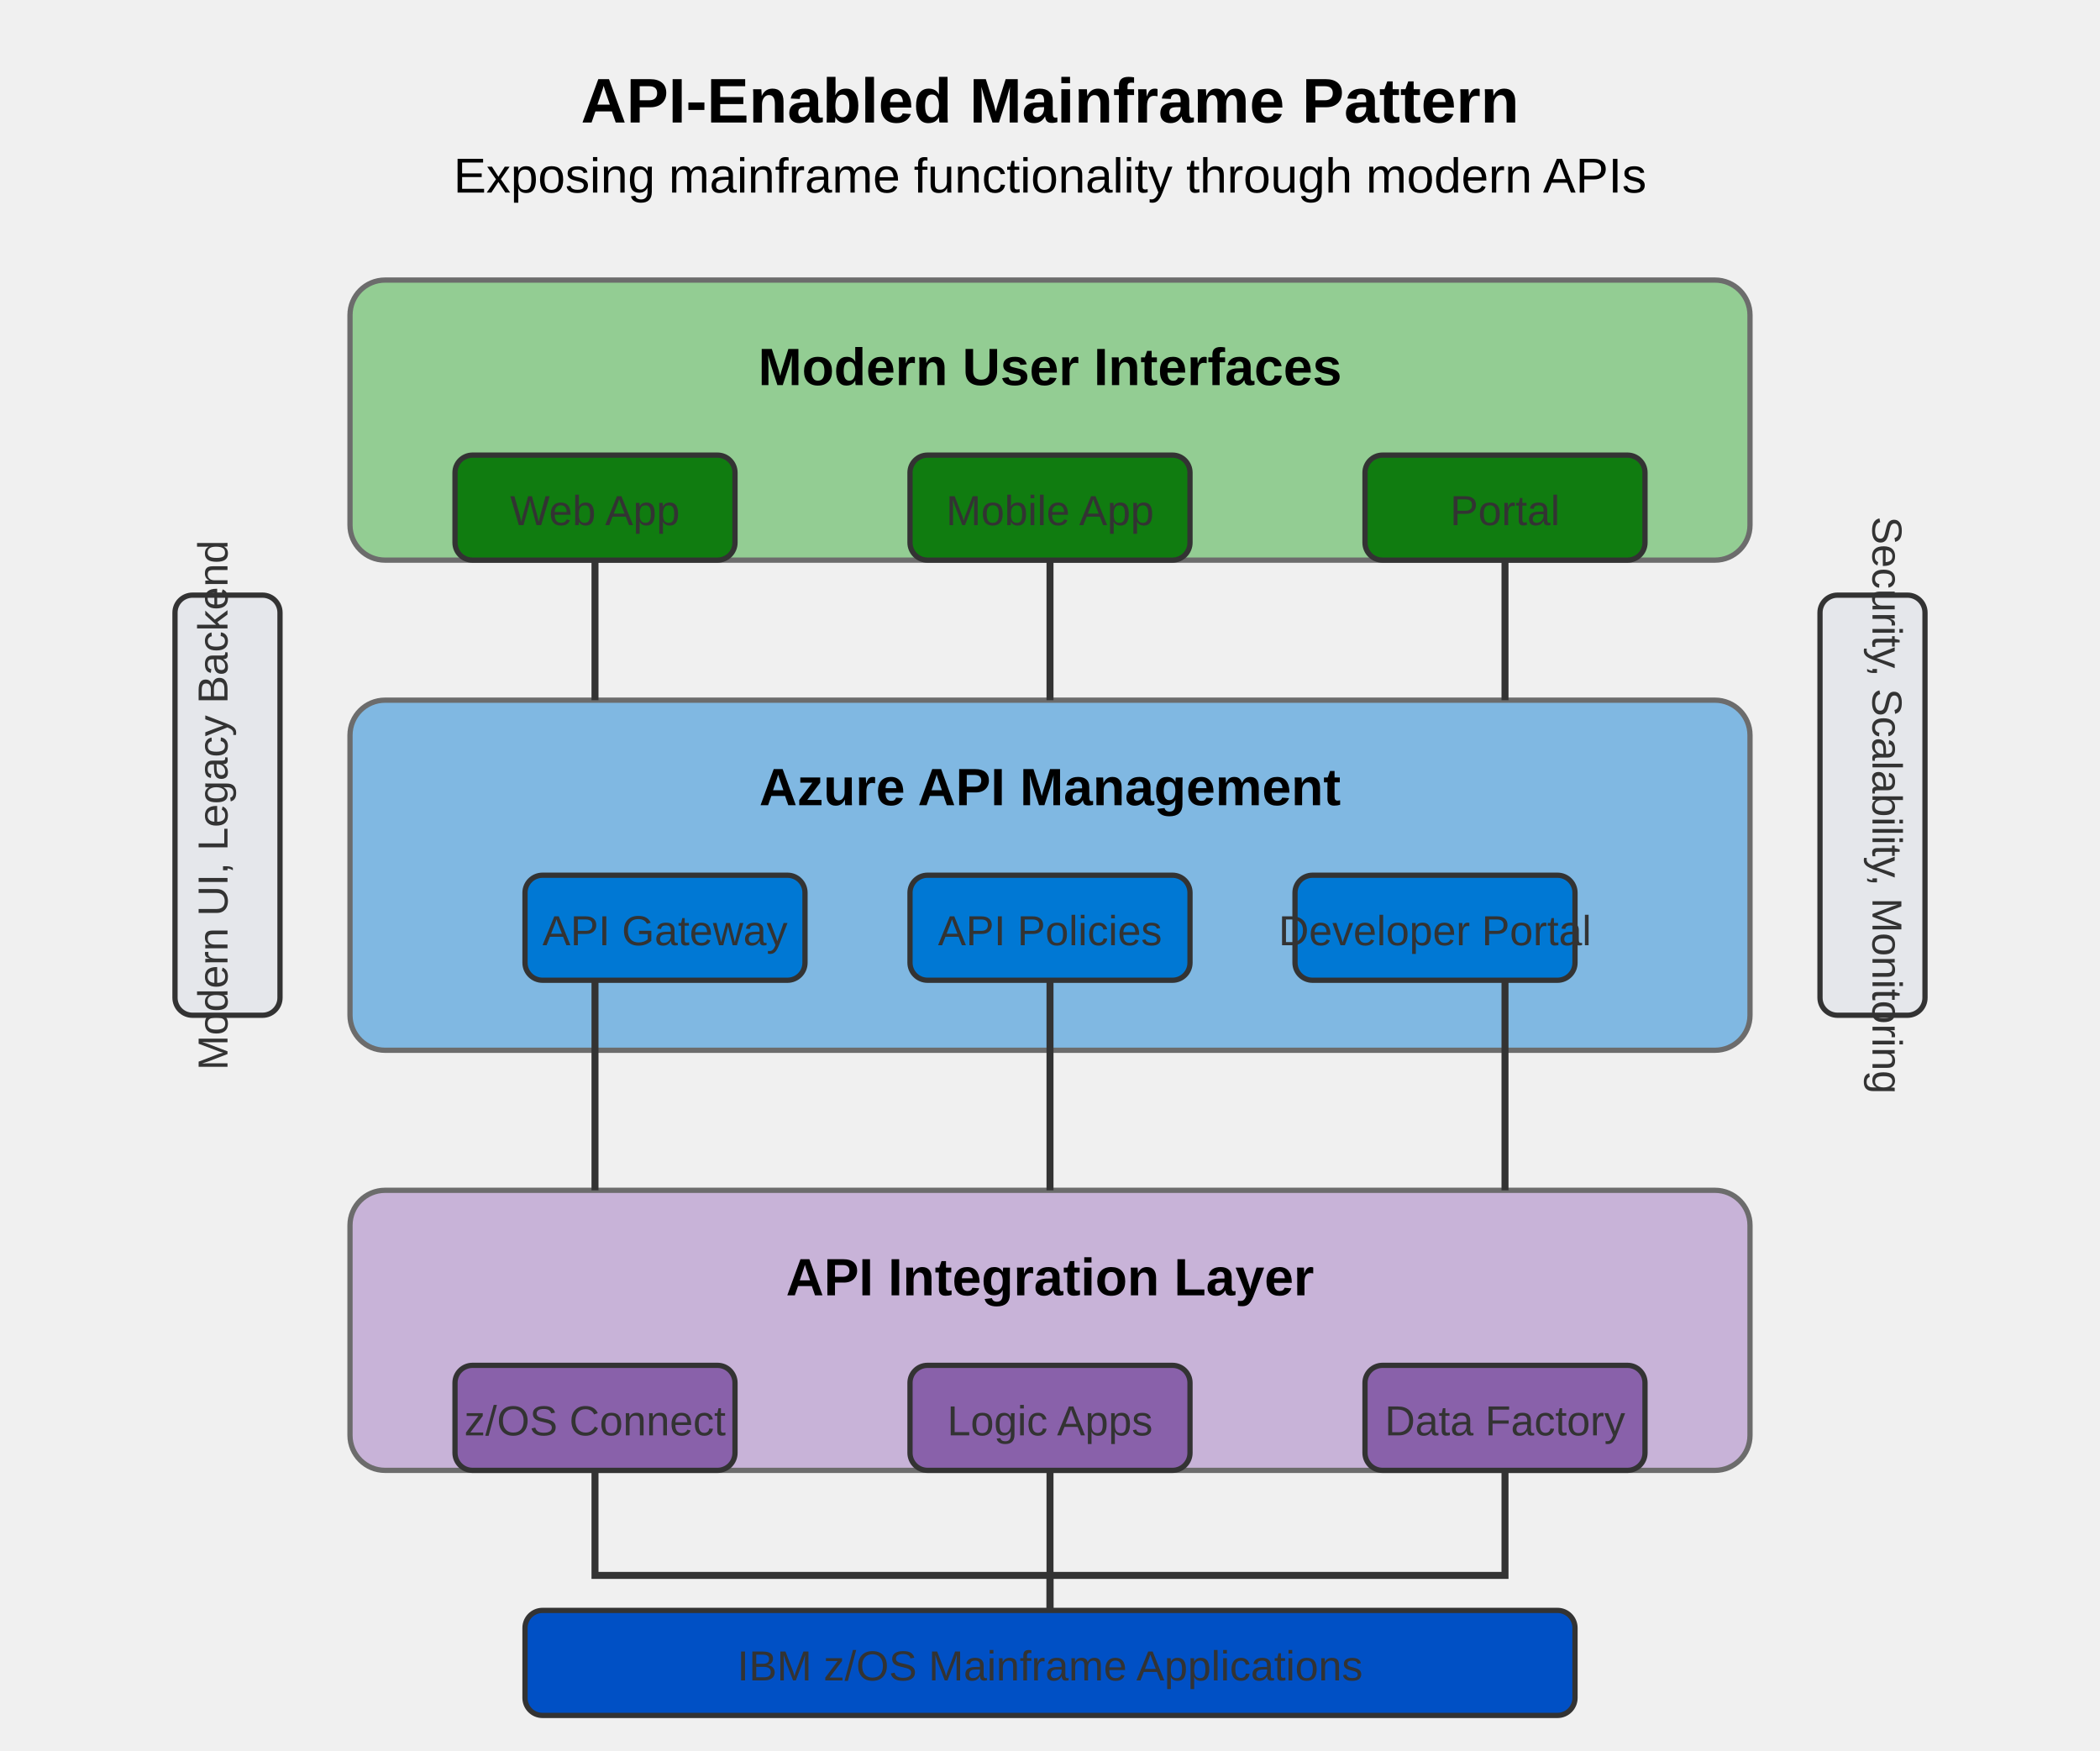
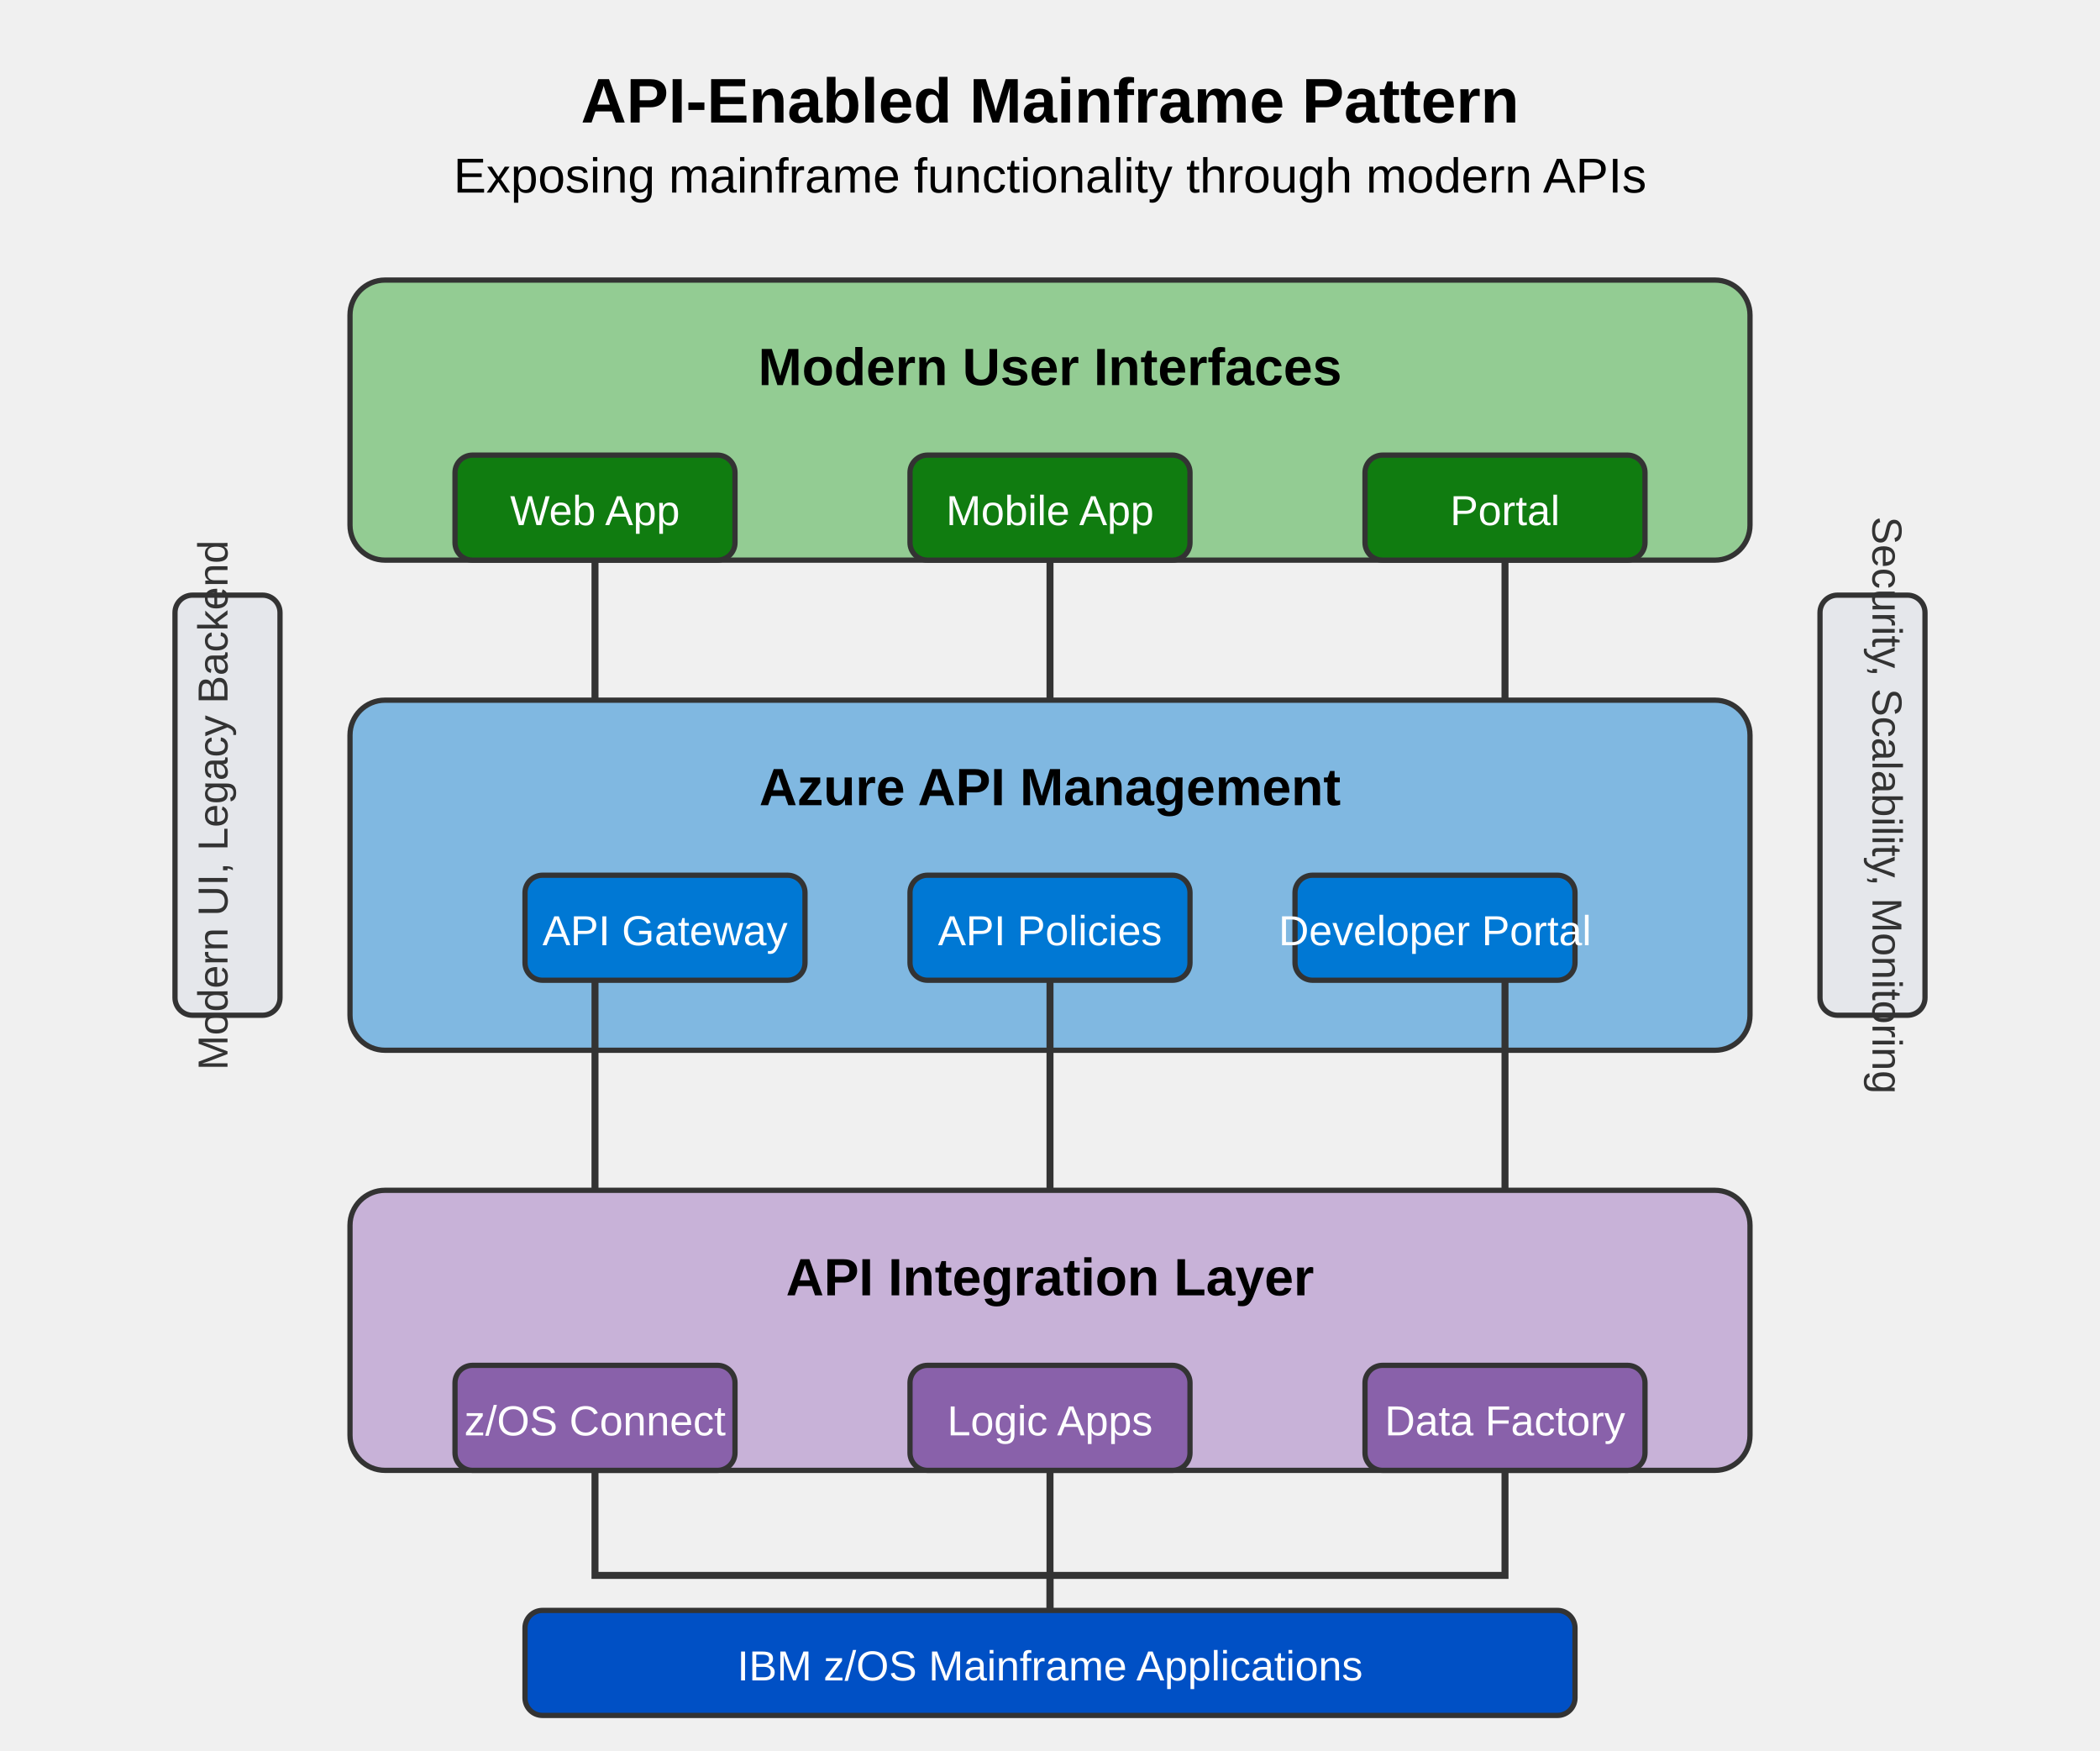
<svg xmlns="http://www.w3.org/2000/svg" width="600" height="500" viewBox="0 0 600 500">
-   <style>
-     .title { font-size: 18px; font-weight: bold; font-family: Arial, sans-serif; }
-     .subtitle { font-size: 14px; font-family: Arial, sans-serif; }
-     .header { font-size: 15px; font-weight: bold; font-family: Arial, sans-serif; }
-     .label { font-size: 13px; font-family: Arial, sans-serif; fill: #333; }
-     .small-label { font-size: 12px; font-family: Arial, sans-serif; fill: #333; }
-     .azure { fill: #0078D4; }
-     .azure-light { fill: #50A0DB; }
-     .mainframe { fill: #0050C5; }
-     .mainframe-light { fill: #4D81BF; }
-     .api { fill: #8961AA; }
-     .api-light { fill: #B798CD; }
-     .frontend { fill: #107C10; }
-     .frontend-light { fill: #6BBD6B; }
-     .flow { fill: none; stroke: #666; stroke-width: 2; stroke-dasharray: 5,3; }
-     .solid-flow { fill: none; stroke: #333; stroke-width: 2; }
-     rect { stroke: #333; stroke-width: 1.5; }
-     .arrow { fill: #666; }
-     .container { fill: #f5f5f5; stroke: #ddd; }
-   </style>
-   <text x="300" y="35" text-anchor="middle" class="title">API-Enabled Mainframe Pattern</text>
-   <text x="300" y="55" text-anchor="middle" class="subtitle">Exposing mainframe functionality through modern APIs</text>
-   <rect x="100" y="80" width="400" height="80" rx="10" ry="10" class="frontend-light" opacity="0.7" />
-   <text x="300" y="110" text-anchor="middle" class="header">Modern User Interfaces</text>
-   <rect x="130" y="130" width="80" height="30" rx="5" ry="5" class="frontend" />
-   <text x="170" y="150" text-anchor="middle" class="small-label" fill="#fff">Web App</text>
-   <rect x="260" y="130" width="80" height="30" rx="5" ry="5" class="frontend" />
-   <text x="300" y="150" text-anchor="middle" class="small-label" fill="#fff">Mobile App</text>
-   <rect x="390" y="130" width="80" height="30" rx="5" ry="5" class="frontend" />
-   <text x="430" y="150" text-anchor="middle" class="small-label" fill="#fff">Portal</text>
-   <rect x="100" y="200" width="400" height="100" rx="10" ry="10" class="azure-light" opacity="0.7" />
-   <text x="300" y="230" text-anchor="middle" class="header">Azure API Management</text>
-   <rect x="150" y="250" width="80" height="30" rx="5" ry="5" class="azure" />
-   <text x="190" y="270" text-anchor="middle" class="small-label" fill="#fff">API Gateway</text>
-   <rect x="260" y="250" width="80" height="30" rx="5" ry="5" class="azure" />
-   <text x="300" y="270" text-anchor="middle" class="small-label" fill="#fff">API Policies</text>
-   <rect x="370" y="250" width="80" height="30" rx="5" ry="5" class="azure" />
-   <text x="410" y="270" text-anchor="middle" class="small-label" fill="#fff">Developer Portal</text>
-   <rect x="100" y="340" width="400" height="80" rx="10" ry="10" class="api-light" opacity="0.7" />
-   <text x="300" y="370" text-anchor="middle" class="header">API Integration Layer</text>
-   <rect x="130" y="390" width="80" height="30" rx="5" ry="5" class="api" />
-   <text x="170" y="410" text-anchor="middle" class="small-label" fill="#fff">z/OS Connect</text>
-   <rect x="260" y="390" width="80" height="30" rx="5" ry="5" class="api" />
-   <text x="300" y="410" text-anchor="middle" class="small-label" fill="#fff">Logic Apps</text>
-   <rect x="390" y="390" width="80" height="30" rx="5" ry="5" class="api" />
-   <text x="430" y="410" text-anchor="middle" class="small-label" fill="#fff">Data Factory</text>
-   <rect x="150" y="460" width="300" height="30" rx="5" ry="5" class="mainframe" />
-   <text x="300" y="480" text-anchor="middle" class="small-label" fill="#fff">IBM z/OS Mainframe Applications</text>
-   <path d="M170,160 L170,200" class="solid-flow" />
-   <path d="M300,160 L300,200" class="solid-flow" />
-   <path d="M430,160 L430,200" class="solid-flow" />
-   <path d="M170,280 L170,340" class="solid-flow" />
-   <path d="M300,280 L300,340" class="solid-flow" />
-   <path d="M430,280 L430,340" class="solid-flow" />
-   <path d="M170,420 L170,450 L300,450 L300,460" class="solid-flow" />
-   <path d="M300,420 L300,460" class="solid-flow" />
-   <path d="M430,420 L430,450 L300,450" class="solid-flow" />
-   <rect x="50" y="170" width="30" height="120" rx="5" ry="5" fill="#E5E7EB" />
-   <text x="65" y="230" text-anchor="middle" class="small-label" transform="rotate(-90 65,230)">Modern UI, Legacy Backend</text>
-   <rect x="520" y="170" width="30" height="120" rx="5" ry="5" fill="#E5E7EB" />
-   <text x="535" y="230" text-anchor="middle" class="small-label" transform="rotate(90 535,230)">Security, Scalability, Monitoring</text>
+   <text x="300" y="35" text-anchor="middle" font-size="18" font-weight="bold" font-family="Arial, sans-serif">API-Enabled Mainframe Pattern</text>
+   <text x="300" y="55" text-anchor="middle" font-size="14" font-family="Arial, sans-serif">Exposing mainframe functionality through modern APIs</text>
+   <rect x="100" y="80" width="400" height="80" rx="10" ry="10" fill="#6BBD6B" fill-opacity="0.7" stroke="#333" stroke-width="1.5" />
+   <text x="300" y="110" text-anchor="middle" font-size="15" font-weight="bold" font-family="Arial, sans-serif">Modern User Interfaces</text>
+   <rect x="130" y="130" width="80" height="30" rx="5" ry="5" fill="#107C10" stroke="#333" stroke-width="1.5" />
+   <text x="170" y="150" text-anchor="middle" font-size="12" font-family="Arial, sans-serif" fill="#fff">Web App</text>
+   <rect x="260" y="130" width="80" height="30" rx="5" ry="5" fill="#107C10" stroke="#333" stroke-width="1.5" />
+   <text x="300" y="150" text-anchor="middle" font-size="12" font-family="Arial, sans-serif" fill="#fff">Mobile App</text>
+   <rect x="390" y="130" width="80" height="30" rx="5" ry="5" fill="#107C10" stroke="#333" stroke-width="1.5" />
+   <text x="430" y="150" text-anchor="middle" font-size="12" font-family="Arial, sans-serif" fill="#fff">Portal</text>
+   <rect x="100" y="200" width="400" height="100" rx="10" ry="10" fill="#50A0DB" fill-opacity="0.7" stroke="#333" stroke-width="1.5" />
+   <text x="300" y="230" text-anchor="middle" font-size="15" font-weight="bold" font-family="Arial, sans-serif">Azure API Management</text>
+   <rect x="150" y="250" width="80" height="30" rx="5" ry="5" fill="#0078D4" stroke="#333" stroke-width="1.5" />
+   <text x="190" y="270" text-anchor="middle" font-size="12" font-family="Arial, sans-serif" fill="#fff">API Gateway</text>
+   <rect x="260" y="250" width="80" height="30" rx="5" ry="5" fill="#0078D4" stroke="#333" stroke-width="1.5" />
+   <text x="300" y="270" text-anchor="middle" font-size="12" font-family="Arial, sans-serif" fill="#fff">API Policies</text>
+   <rect x="370" y="250" width="80" height="30" rx="5" ry="5" fill="#0078D4" stroke="#333" stroke-width="1.5" />
+   <text x="410" y="270" text-anchor="middle" font-size="12" font-family="Arial, sans-serif" fill="#fff">Developer Portal</text>
+   <rect x="100" y="340" width="400" height="80" rx="10" ry="10" fill="#B798CD" fill-opacity="0.7" stroke="#333" stroke-width="1.5" />
+   <text x="300" y="370" text-anchor="middle" font-size="15" font-weight="bold" font-family="Arial, sans-serif">API Integration Layer</text>
+   <rect x="130" y="390" width="80" height="30" rx="5" ry="5" fill="#8961AA" stroke="#333" stroke-width="1.5" />
+   <text x="170" y="410" text-anchor="middle" font-size="12" font-family="Arial, sans-serif" fill="#fff">z/OS Connect</text>
+   <rect x="260" y="390" width="80" height="30" rx="5" ry="5" fill="#8961AA" stroke="#333" stroke-width="1.5" />
+   <text x="300" y="410" text-anchor="middle" font-size="12" font-family="Arial, sans-serif" fill="#fff">Logic Apps</text>
+   <rect x="390" y="390" width="80" height="30" rx="5" ry="5" fill="#8961AA" stroke="#333" stroke-width="1.5" />
+   <text x="430" y="410" text-anchor="middle" font-size="12" font-family="Arial, sans-serif" fill="#fff">Data Factory</text>
+   <rect x="150" y="460" width="300" height="30" rx="5" ry="5" fill="#0050C5" stroke="#333" stroke-width="1.5" />
+   <text x="300" y="480" text-anchor="middle" font-size="12" font-family="Arial, sans-serif" fill="#fff">IBM z/OS Mainframe Applications</text>
+   <path d="M170,160 L170,200" stroke="#333" stroke-width="2" fill="none" />
+   <path d="M300,160 L300,200" stroke="#333" stroke-width="2" fill="none" />
+   <path d="M430,160 L430,200" stroke="#333" stroke-width="2" fill="none" />
+   <path d="M170,280 L170,340" stroke="#333" stroke-width="2" fill="none" />
+   <path d="M300,280 L300,340" stroke="#333" stroke-width="2" fill="none" />
+   <path d="M430,280 L430,340" stroke="#333" stroke-width="2" fill="none" />
+   <path d="M170,420 L170,450 L300,450 L300,460" stroke="#333" stroke-width="2" fill="none" />
+   <path d="M300,420 L300,460" stroke="#333" stroke-width="2" fill="none" />
+   <path d="M430,420 L430,450 L300,450" stroke="#333" stroke-width="2" fill="none" />
+   <rect x="50" y="170" width="30" height="120" rx="5" ry="5" fill="#E5E7EB" stroke="#333" stroke-width="1.5" />
+   <text x="65" y="230" text-anchor="middle" font-size="12" font-family="Arial, sans-serif" fill="#333" transform="rotate(-90 65,230)">Modern UI, Legacy Backend</text>
+   <rect x="520" y="170" width="30" height="120" rx="5" ry="5" fill="#E5E7EB" stroke="#333" stroke-width="1.5" />
+   <text x="535" y="230" text-anchor="middle" font-size="12" font-family="Arial, sans-serif" fill="#333" transform="rotate(90 535,230)">Security, Scalability, Monitoring</text>
</svg>
